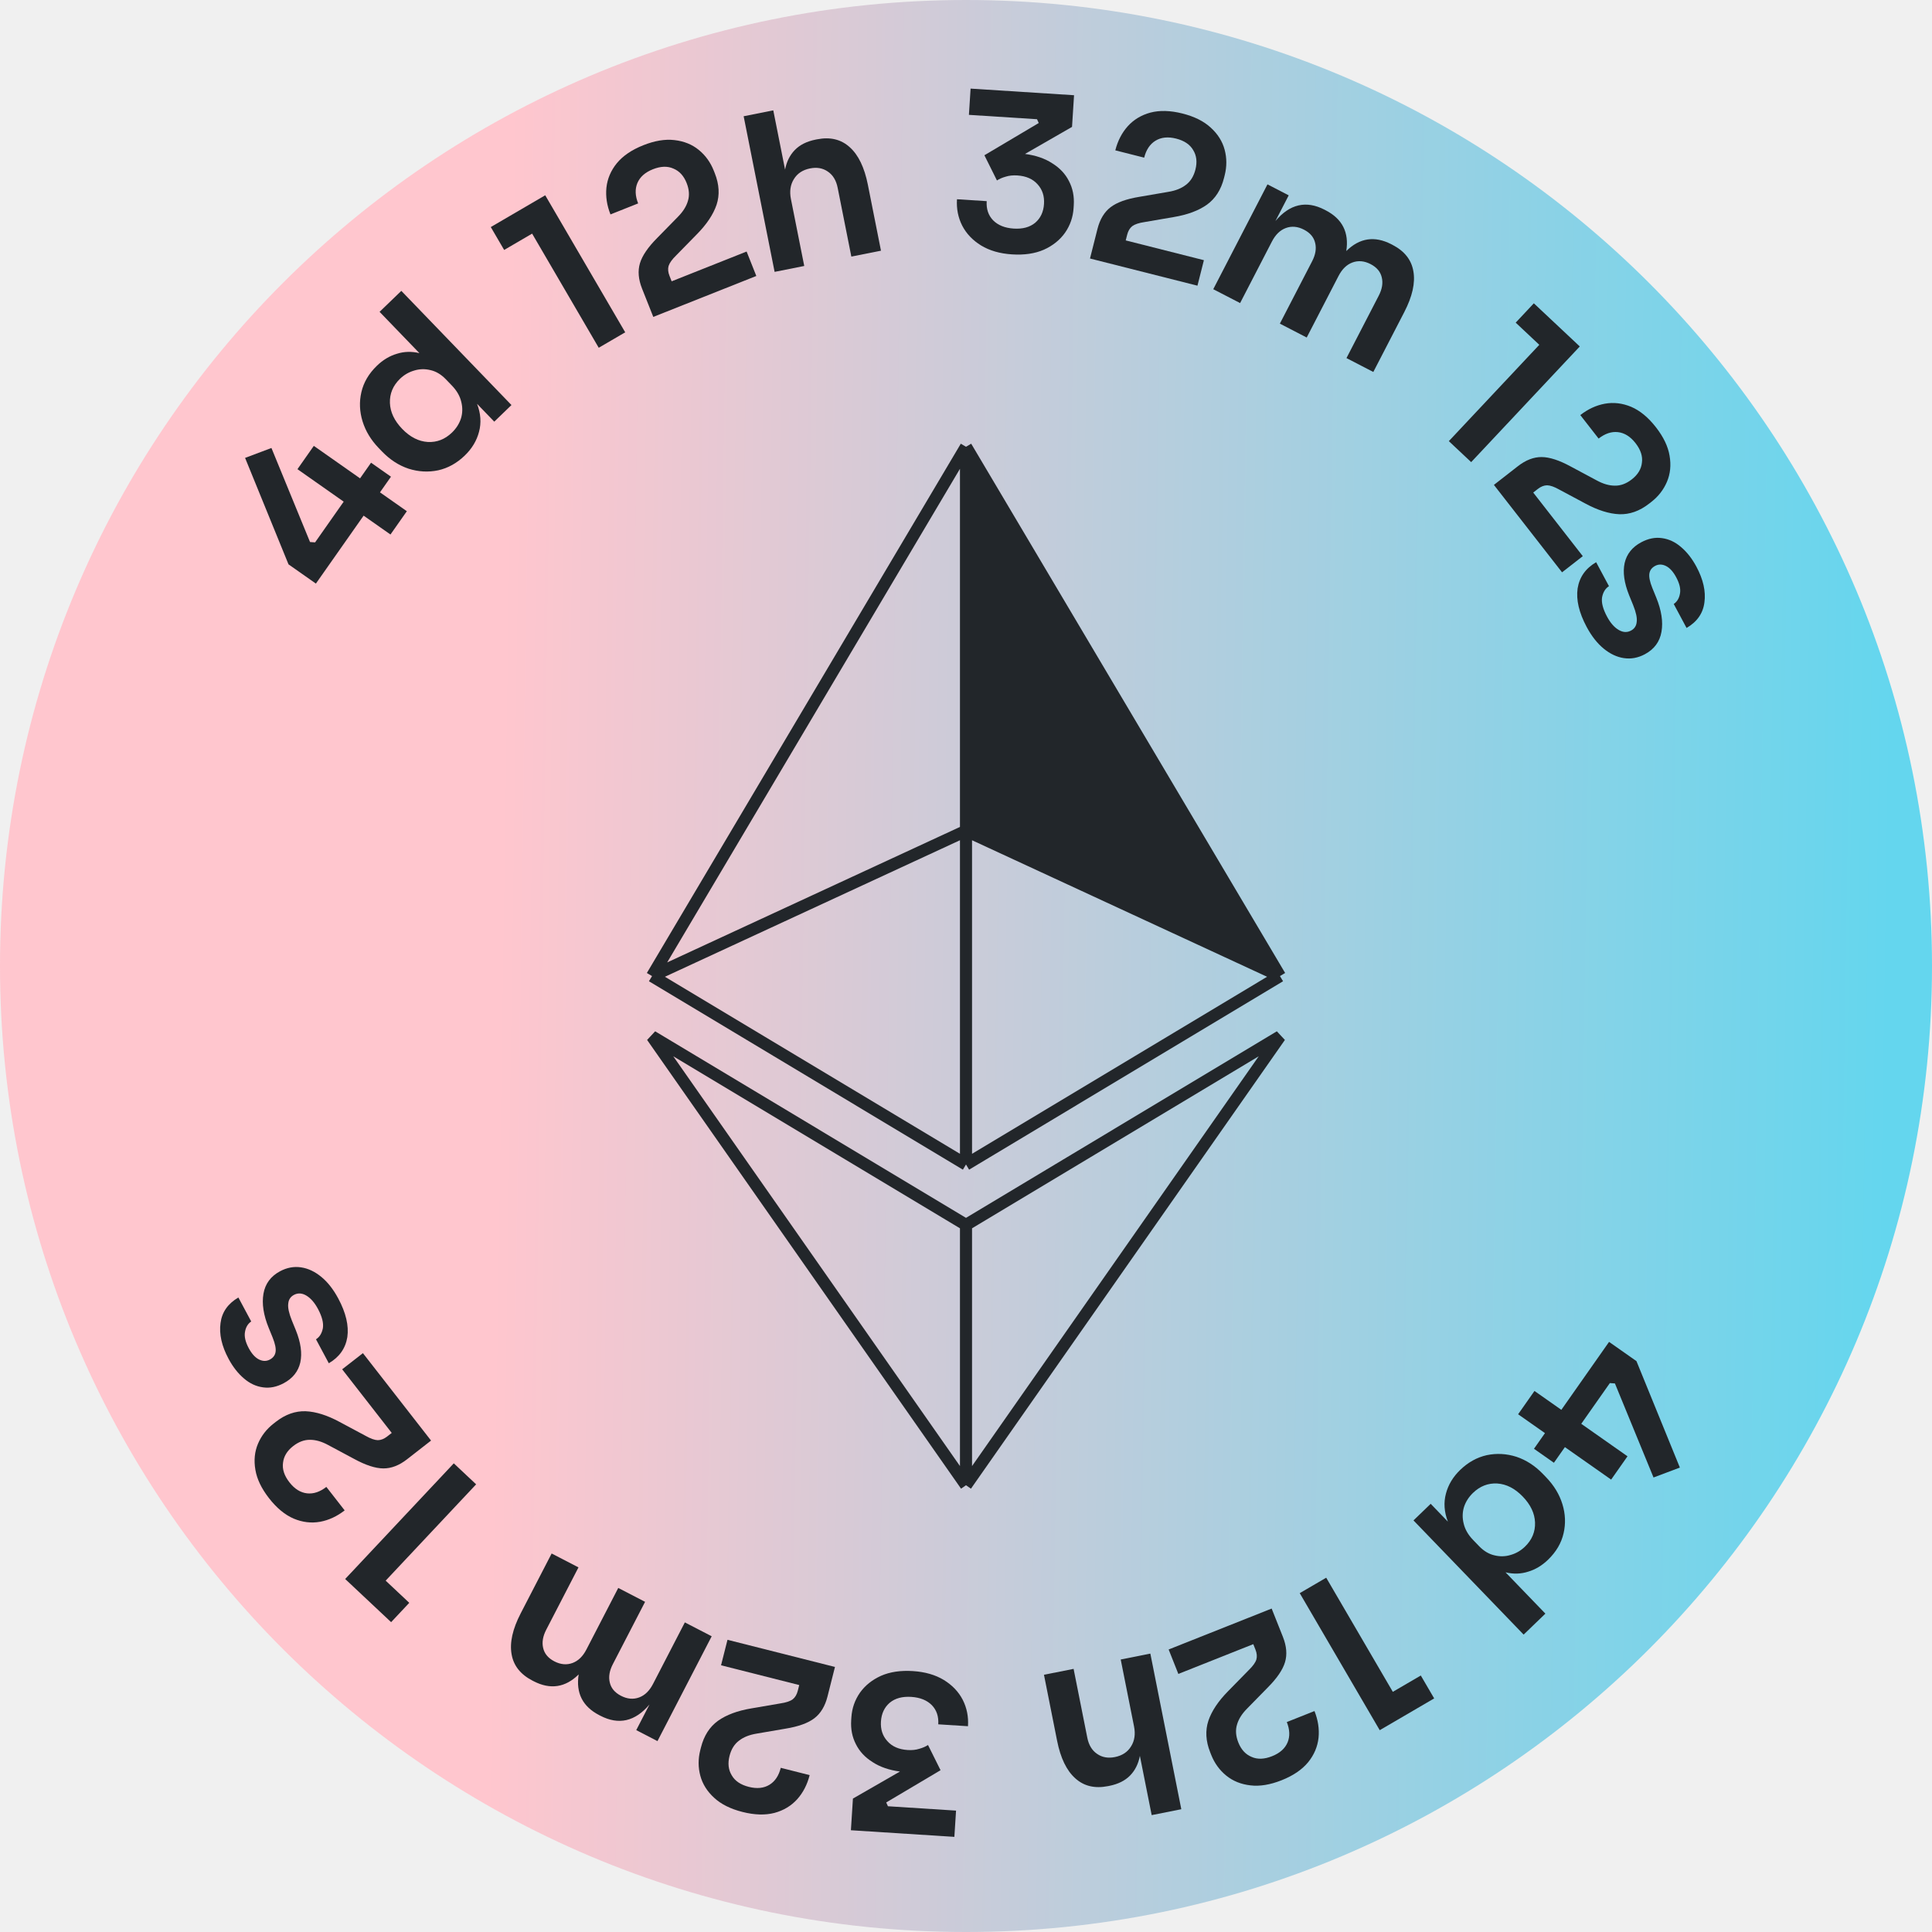
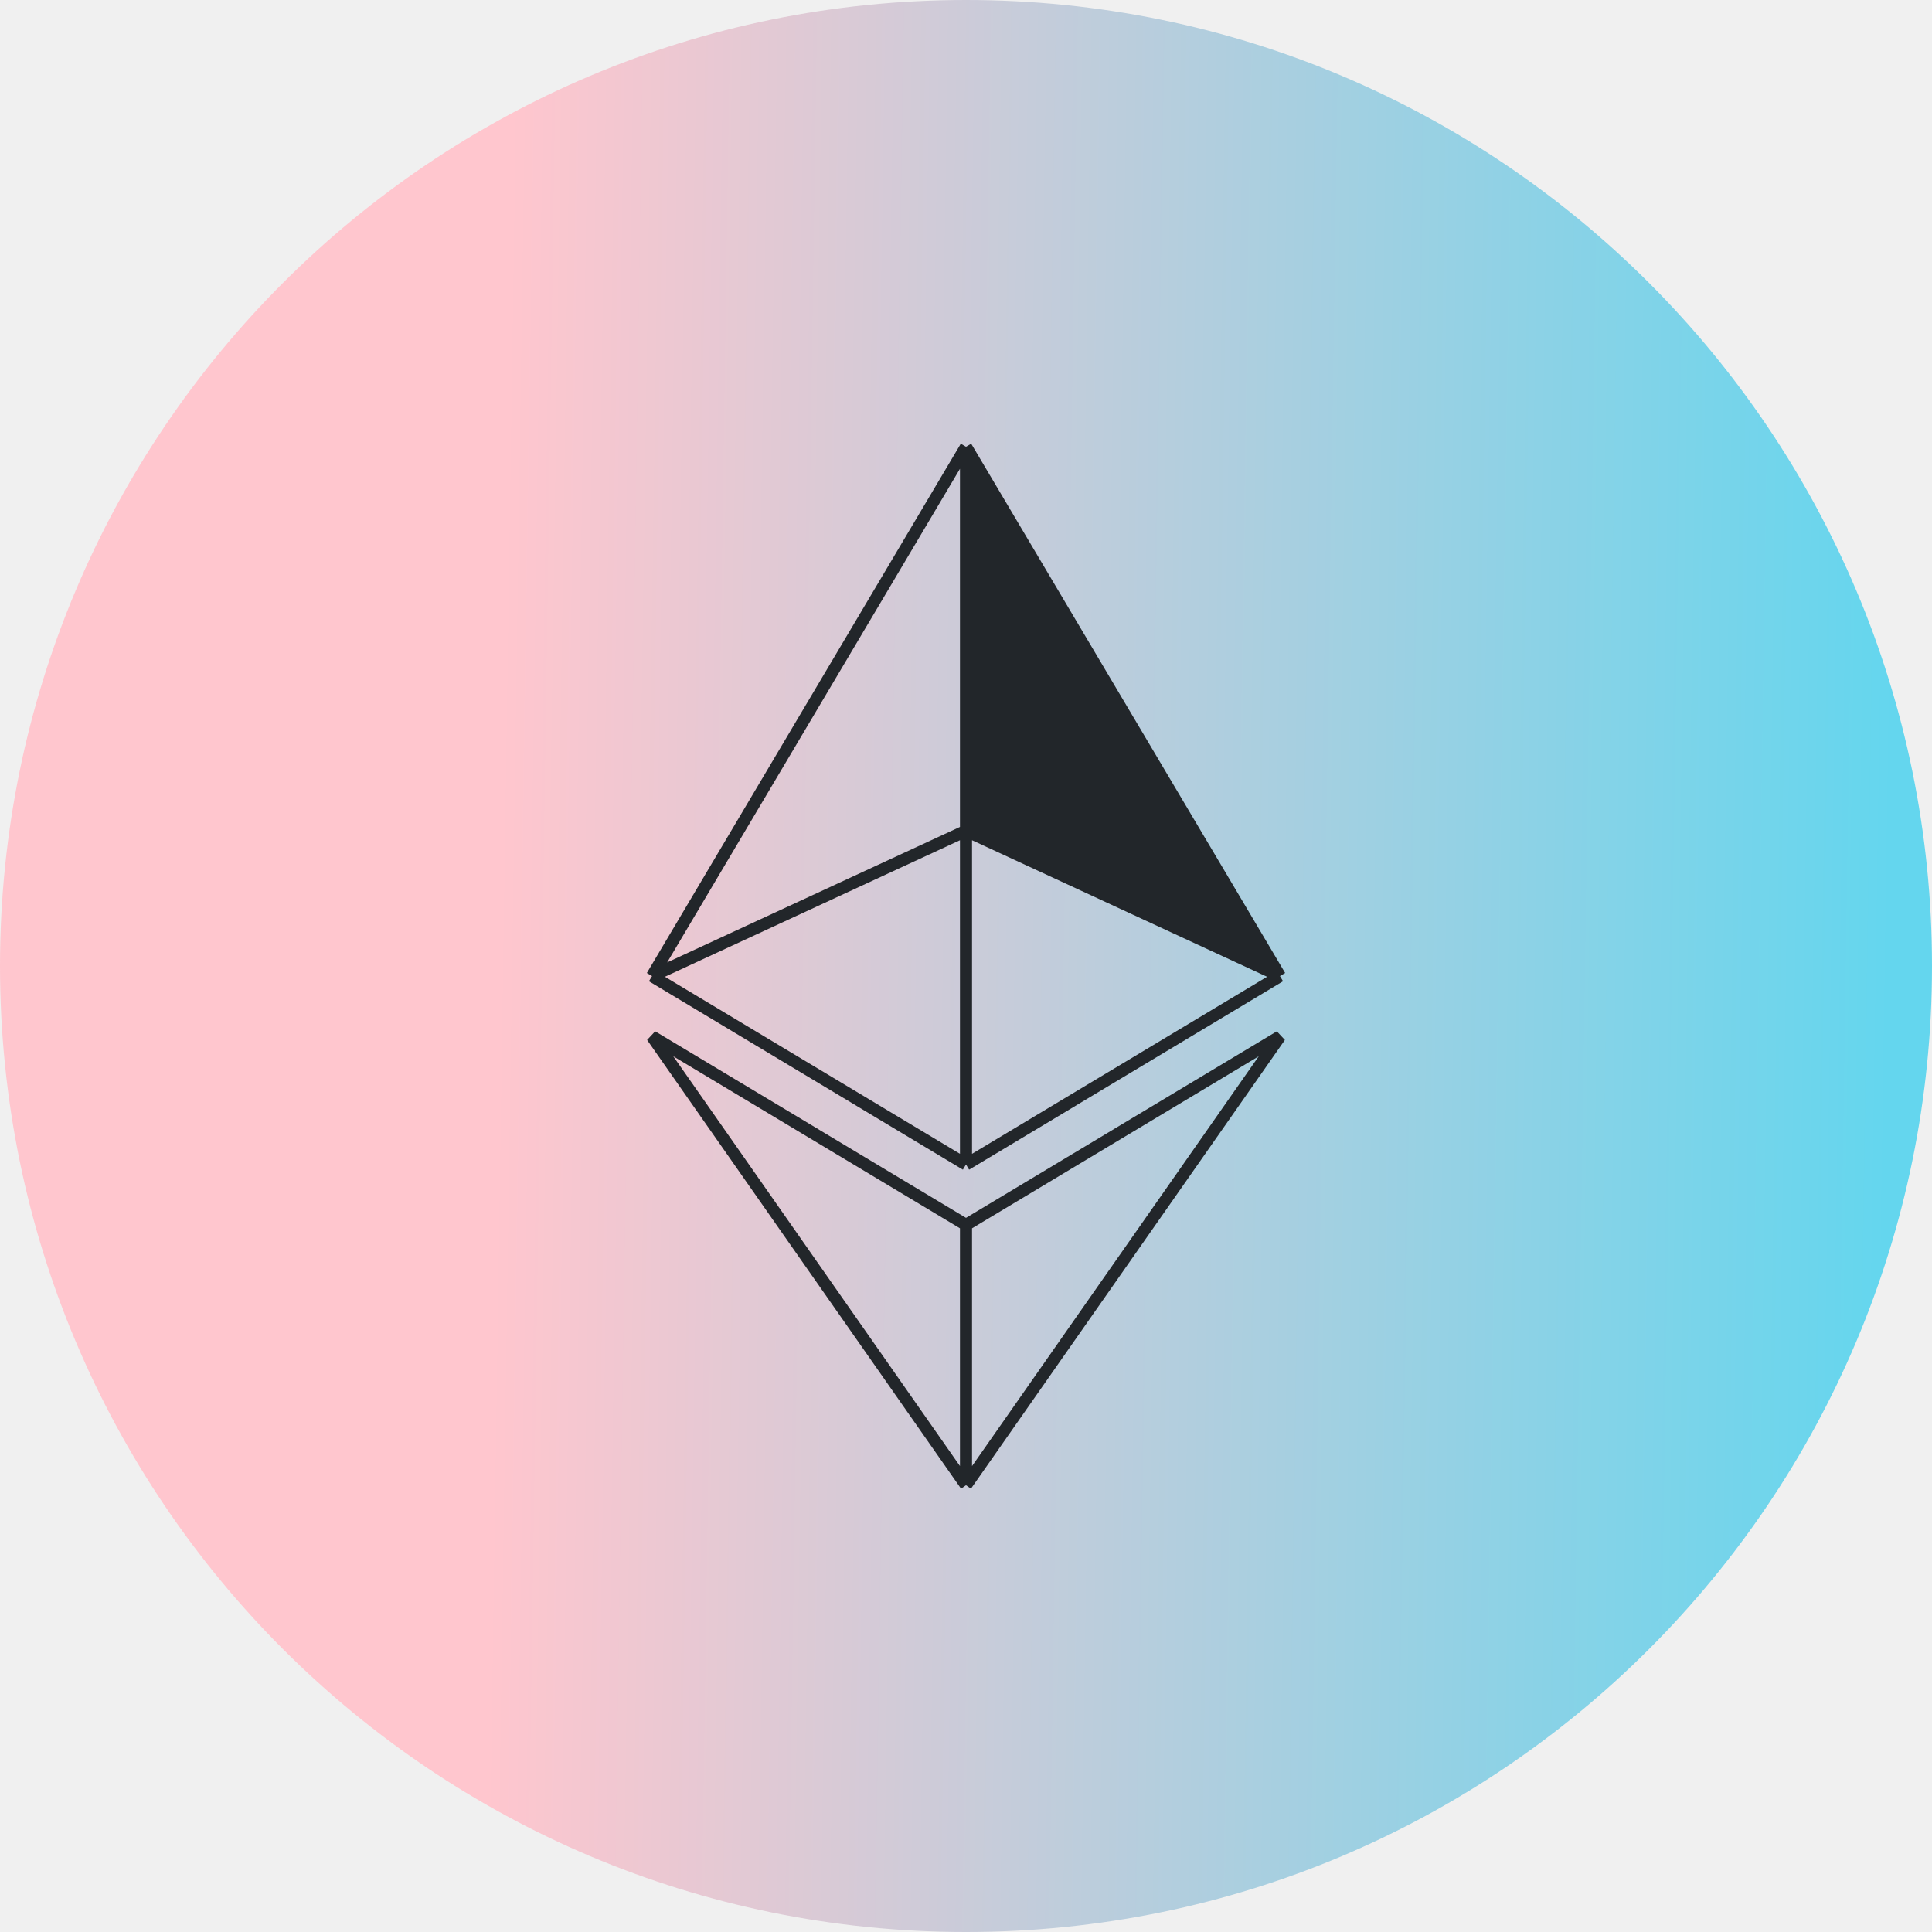
<svg xmlns="http://www.w3.org/2000/svg" width="160" height="160" viewBox="0 0 160 160" fill="none">
  <g clip-path="url(#clip0_258:3201)">
    <path d="M0 80C0 35.817 35.817 0 80 0C124.183 0 160 35.817 160 80C160 124.183 124.183 160 80 160C35.817 160 0 124.183 0 80Z" fill="url(#paint0_linear_258:3201)" />
-     <path d="M133.256 111.129L135.524 112.722L139.12 121.538L136.938 122.359L133.741 114.571L133.322 114.541L130.953 117.914L134.783 120.604L133.428 122.534L129.598 119.844L128.688 121.14L127.038 119.981L127.948 118.685L125.724 117.123L127.079 115.193L129.304 116.756L133.256 111.129Z" fill="#22262A" />
-     <path d="M120.927 121.732C121.584 121.099 122.317 120.692 123.126 120.511C123.944 120.339 124.762 120.384 125.581 120.644C126.391 120.914 127.125 121.389 127.783 122.072L128.045 122.344C128.695 123.017 129.144 123.76 129.393 124.57C129.641 125.381 129.673 126.184 129.489 126.978C129.305 127.789 128.876 128.52 128.202 129.17C127.701 129.653 127.152 129.983 126.555 130.159C125.958 130.351 125.333 130.37 124.683 130.214L127.982 133.634L126.181 135.371L117.059 125.914L118.484 124.539L119.908 126.016C119.6 125.213 119.546 124.44 119.746 123.696C119.938 122.962 120.331 122.307 120.927 121.732ZM121.988 123.635C121.634 123.977 121.385 124.367 121.241 124.805C121.106 125.253 121.098 125.711 121.216 126.18C121.327 126.657 121.586 127.107 121.994 127.53L122.494 128.049C122.886 128.455 123.314 128.708 123.779 128.81C124.235 128.92 124.681 128.907 125.116 128.771C125.56 128.643 125.95 128.416 126.287 128.091C126.874 127.525 127.153 126.855 127.125 126.083C127.096 125.327 126.757 124.612 126.107 123.938C125.457 123.265 124.751 122.904 123.988 122.856C123.233 122.817 122.567 123.077 121.988 123.635Z" fill="#22262A" />
-     <path d="M109.831 130.659L115.348 140.111L117.665 138.759L118.772 140.655L114.263 143.287L107.639 131.938L109.831 130.659Z" fill="#22262A" />
-     <path d="M105.313 133.214L106.244 135.556C106.549 136.326 106.608 137.025 106.419 137.656C106.231 138.286 105.753 138.986 104.987 139.755L103.278 141.499C102.854 141.926 102.577 142.365 102.446 142.817C102.305 143.274 102.341 143.77 102.553 144.305C102.788 144.896 103.153 145.293 103.647 145.497C104.134 145.717 104.702 145.698 105.348 145.441C105.995 145.184 106.424 144.801 106.635 144.291C106.838 143.797 106.816 143.237 106.568 142.613L108.86 141.702C109.157 142.45 109.269 143.186 109.196 143.913C109.116 144.654 108.829 145.33 108.335 145.94C107.83 146.553 107.098 147.051 106.139 147.432C105.191 147.808 104.331 147.95 103.558 147.857C102.774 147.768 102.105 147.498 101.551 147.047C100.997 146.595 100.583 146.024 100.308 145.333L100.222 145.115C99.854 144.189 99.805 143.318 100.074 142.501C100.348 141.695 100.894 140.877 101.714 140.048L103.423 138.304C103.758 137.977 103.966 137.688 104.047 137.436C104.116 137.189 104.091 136.915 103.972 136.614L103.792 136.162L97.586 138.628L96.782 136.604L105.313 133.214Z" fill="#22262A" />
-     <path d="M95.267 136.944L97.831 149.832L95.377 150.32L94.4 145.412C94.275 146.073 94.004 146.617 93.587 147.042C93.17 147.468 92.597 147.753 91.867 147.898L91.761 147.919C90.666 148.137 89.76 147.92 89.043 147.267C88.329 146.626 87.83 145.594 87.546 144.17L86.457 138.697L88.911 138.209L90.046 143.911C90.168 144.523 90.44 144.97 90.863 145.253C91.275 145.538 91.763 145.625 92.328 145.513C92.94 145.391 93.389 145.093 93.674 144.621C93.962 144.16 94.042 143.612 93.916 142.976L92.813 137.433L95.267 136.944Z" fill="#22262A" />
-     <path d="M75.604 138.392C76.61 138.456 77.466 138.703 78.172 139.133C78.866 139.562 79.385 140.107 79.727 140.766C80.069 141.437 80.215 142.168 80.164 142.958L77.703 142.801C77.744 142.154 77.568 141.626 77.173 141.216C76.767 140.805 76.198 140.576 75.468 140.529C74.725 140.482 74.132 140.642 73.687 141.011C73.242 141.391 72.998 141.91 72.956 142.569C72.915 143.216 73.091 143.756 73.484 144.19C73.876 144.636 74.437 144.882 75.168 144.929C75.527 144.952 75.848 144.919 76.13 144.828C76.412 144.75 76.653 144.645 76.854 144.514L77.893 146.601L73.393 149.271L73.535 149.586L79.176 149.947L79.037 152.121L70.468 151.573L70.636 148.95L74.531 146.71C73.637 146.593 72.884 146.334 72.272 145.934C71.647 145.546 71.186 145.053 70.887 144.457C70.577 143.86 70.445 143.196 70.492 142.465L70.507 142.232C70.555 141.477 70.791 140.795 71.215 140.185C71.638 139.587 72.221 139.119 72.964 138.782C73.706 138.457 74.586 138.326 75.604 138.392Z" fill="#22262A" />
-     <path d="M69.148 138.05L68.531 140.494C68.328 141.296 67.965 141.898 67.443 142.298C66.921 142.698 66.124 142.986 65.053 143.161L62.646 143.573C62.052 143.671 61.57 143.865 61.2 144.155C60.818 144.442 60.556 144.865 60.415 145.423C60.259 146.04 60.322 146.575 60.603 147.03C60.87 147.493 61.34 147.811 62.015 147.981C62.69 148.152 63.262 148.092 63.731 147.802C64.186 147.521 64.496 147.055 64.66 146.403L67.051 147.008C66.854 147.787 66.513 148.45 66.029 148.996C65.53 149.55 64.901 149.93 64.144 150.135C63.375 150.336 62.491 150.311 61.49 150.058C60.501 149.808 59.721 149.419 59.149 148.89C58.565 148.359 58.181 147.748 57.997 147.058C57.812 146.368 57.811 145.662 57.993 144.941L58.051 144.714C58.295 143.748 58.765 143.013 59.462 142.509C60.156 142.016 61.078 141.673 62.228 141.481L64.635 141.068C65.098 141 65.436 140.887 65.649 140.73C65.85 140.571 65.99 140.334 66.07 140.02L66.189 139.549L59.714 137.912L60.248 135.801L69.148 138.05Z" fill="#22262A" />
-     <path d="M58.939 135.509L54.449 144.191L52.691 143.281L53.79 141.155C52.601 142.566 51.244 142.878 49.72 142.09L49.624 142.04C48.249 141.329 47.682 140.205 47.923 138.668C46.819 139.758 45.574 139.945 44.188 139.229L44.092 139.179C43.101 138.666 42.526 137.937 42.367 136.99C42.198 136.038 42.449 134.911 43.122 133.611L45.685 128.654L47.907 129.804L45.236 134.968C44.955 135.512 44.871 136.015 44.982 136.478C45.089 136.952 45.398 137.321 45.909 137.586C46.431 137.856 46.935 137.9 47.421 137.719C47.89 137.543 48.271 137.172 48.563 136.607L51.201 131.507L53.423 132.657L50.752 137.821C50.471 138.364 50.387 138.868 50.498 139.331C50.605 139.805 50.914 140.174 51.425 140.438C51.947 140.708 52.451 140.753 52.937 140.572C53.406 140.396 53.787 140.025 54.079 139.46L56.717 134.36L58.939 135.509Z" fill="#22262A" />
-     <path d="M39.431 122.926L31.939 130.903L33.894 132.739L32.391 134.34L28.586 130.766L37.581 121.188L39.431 122.926Z" fill="#22262A" />
-     <path d="M35.698 119.302L33.71 120.852C33.057 121.361 32.402 121.613 31.744 121.608C31.086 121.603 30.281 121.341 29.328 120.821L27.175 119.669C26.646 119.381 26.147 119.238 25.676 119.239C25.198 119.232 24.732 119.405 24.278 119.759C23.776 120.15 23.497 120.611 23.439 121.142C23.365 121.672 23.542 122.211 23.97 122.76C24.398 123.309 24.886 123.613 25.434 123.673C25.966 123.73 26.497 123.552 27.027 123.139L28.543 125.084C27.908 125.578 27.232 125.892 26.515 126.026C25.78 126.157 25.051 126.071 24.328 125.767C23.597 125.454 22.915 124.891 22.28 124.077C21.653 123.272 21.276 122.486 21.149 121.718C21.015 120.94 21.087 120.222 21.365 119.564C21.643 118.906 22.076 118.348 22.663 117.891L22.847 117.747C23.633 117.135 24.456 116.844 25.316 116.873C26.166 116.91 27.104 117.206 28.13 117.761L30.283 118.913C30.69 119.143 31.026 119.262 31.29 119.269C31.547 119.266 31.803 119.166 32.059 118.967L32.442 118.668L28.337 113.4L30.055 112.062L35.698 119.302Z" fill="#22262A" />
-     <path d="M28.015 107.538C28.649 108.722 28.899 109.786 28.765 110.73C28.614 111.668 28.102 112.391 27.231 112.899L26.169 110.915C26.464 110.73 26.654 110.424 26.739 109.997C26.807 109.566 26.672 109.033 26.332 108.398C26.054 107.88 25.735 107.513 25.375 107.297C25.015 107.082 24.671 107.062 24.343 107.237C24.057 107.39 23.9 107.631 23.872 107.959C23.827 108.283 23.926 108.747 24.168 109.352L24.497 110.156C24.912 111.186 25.036 112.079 24.869 112.836C24.697 113.581 24.24 114.152 23.5 114.549C22.918 114.86 22.347 114.976 21.786 114.895C21.215 114.819 20.69 114.576 20.212 114.166C19.717 113.75 19.288 113.203 18.926 112.526C18.359 111.468 18.139 110.484 18.263 109.573C18.378 108.668 18.871 107.962 19.742 107.454L20.804 109.438C20.525 109.628 20.353 109.918 20.289 110.306C20.219 110.684 20.323 111.132 20.6 111.65C20.85 112.116 21.132 112.427 21.448 112.585C21.764 112.742 22.064 112.745 22.35 112.592C22.625 112.445 22.783 112.231 22.823 111.951C22.864 111.67 22.783 111.278 22.581 110.774L22.253 109.969C21.82 108.908 21.676 107.964 21.819 107.139C21.963 106.313 22.421 105.694 23.193 105.28C23.764 104.975 24.346 104.867 24.939 104.958C25.516 105.044 26.071 105.305 26.604 105.741C27.137 106.177 27.607 106.776 28.015 107.538Z" fill="#22262A" />
-     <path d="M26.161 48.33L23.893 46.737L20.297 37.921L22.479 37.1L25.675 44.888L26.094 44.918L28.463 41.545L24.634 38.855L25.989 36.925L29.819 39.615L30.729 38.319L32.379 39.478L31.468 40.774L33.693 42.336L32.337 44.266L30.113 42.704L26.161 48.33Z" fill="#22262A" />
-     <path d="M38.489 37.727C37.833 38.36 37.1 38.767 36.291 38.948C35.473 39.12 34.654 39.075 33.836 38.815C33.026 38.545 32.292 38.07 31.634 37.387L31.372 37.115C30.722 36.442 30.273 35.699 30.024 34.889C29.776 34.078 29.743 33.275 29.927 32.481C30.112 31.67 30.541 30.939 31.214 30.289C31.715 29.806 32.264 29.476 32.862 29.3C33.459 29.108 34.083 29.089 34.734 29.245L31.435 25.825L33.236 24.088L42.358 33.545L40.933 34.92L39.508 33.443C39.816 34.246 39.87 35.019 39.67 35.763C39.479 36.497 39.085 37.152 38.489 37.727ZM37.429 35.824C37.783 35.482 38.032 35.092 38.175 34.654C38.311 34.206 38.319 33.748 38.2 33.279C38.09 32.802 37.831 32.352 37.422 31.928L36.923 31.41C36.531 31.004 36.103 30.751 35.638 30.649C35.182 30.539 34.736 30.552 34.3 30.688C33.857 30.816 33.467 31.043 33.13 31.367C32.543 31.934 32.263 32.604 32.292 33.377C32.321 34.132 32.66 34.847 33.31 35.521C33.959 36.194 34.666 36.555 35.429 36.603C36.184 36.642 36.85 36.382 37.429 35.824Z" fill="#22262A" />
-     <path d="M49.585 28.8L44.068 19.348L41.752 20.7L40.645 18.804L45.153 16.172L51.777 27.521L49.585 28.8Z" fill="#22262A" />
-     <path d="M54.103 26.245L53.173 23.903C52.867 23.133 52.809 22.434 52.997 21.803C53.186 21.173 53.663 20.474 54.429 19.704L56.138 17.96C56.562 17.533 56.84 17.094 56.97 16.642C57.112 16.185 57.076 15.689 56.863 15.154C56.629 14.563 56.264 14.165 55.77 13.962C55.282 13.742 54.715 13.761 54.068 14.018C53.422 14.275 52.993 14.658 52.782 15.168C52.578 15.662 52.6 16.221 52.848 16.846L50.557 17.757C50.26 17.009 50.148 16.273 50.221 15.546C50.3 14.805 50.587 14.129 51.081 13.52C51.586 12.906 52.318 12.408 53.277 12.027C54.225 11.65 55.086 11.509 55.859 11.602C56.643 11.691 57.312 11.961 57.866 12.412C58.42 12.864 58.834 13.435 59.109 14.127L59.195 14.344C59.563 15.27 59.612 16.141 59.343 16.958C59.069 17.764 58.522 18.582 57.702 19.411L55.994 21.155C55.659 21.482 55.451 21.771 55.37 22.023C55.3 22.27 55.325 22.544 55.445 22.845L55.624 23.297L61.831 20.831L62.635 22.855L54.103 26.245Z" fill="#22262A" />
-     <path d="M64.15 22.515L61.586 9.627L64.04 9.139L65.016 14.047C65.142 13.386 65.413 12.842 65.83 12.417C66.247 11.991 66.82 11.706 67.55 11.561L67.656 11.54C68.75 11.322 69.656 11.539 70.373 12.192C71.088 12.833 71.587 13.865 71.871 15.289L72.959 20.762L70.505 21.25L69.371 15.548C69.249 14.936 68.977 14.489 68.553 14.206C68.142 13.921 67.653 13.834 67.089 13.947C66.477 14.068 66.028 14.366 65.743 14.838C65.455 15.299 65.375 15.848 65.501 16.483L66.604 22.026L64.15 22.515Z" fill="#22262A" />
-     <path d="M83.812 21.067C82.806 21.003 81.95 20.756 81.244 20.326C80.55 19.897 80.032 19.352 79.689 18.693C79.348 18.022 79.202 17.291 79.253 16.501L81.714 16.658C81.672 17.305 81.849 17.833 82.243 18.243C82.65 18.654 83.219 18.883 83.949 18.93C84.692 18.977 85.285 18.817 85.73 18.448C86.175 18.068 86.418 17.549 86.46 16.89C86.502 16.243 86.326 15.703 85.933 15.269C85.541 14.823 84.979 14.577 84.249 14.53C83.889 14.507 83.569 14.54 83.286 14.631C83.005 14.709 82.763 14.814 82.563 14.945L81.524 12.858L86.024 10.188L85.881 9.873L80.241 9.512L80.38 7.338L88.948 7.886L88.781 10.509L84.886 12.749C85.78 12.866 86.533 13.125 87.145 13.525C87.769 13.913 88.231 14.406 88.529 15.002C88.84 15.599 88.972 16.263 88.925 16.994L88.91 17.227C88.862 17.982 88.626 18.664 88.202 19.274C87.779 19.872 87.196 20.34 86.453 20.677C85.71 21.002 84.83 21.133 83.812 21.067Z" fill="#22262A" />
-     <path d="M90.269 21.409L90.886 18.966C91.089 18.163 91.451 17.561 91.973 17.161C92.495 16.761 93.292 16.473 94.364 16.299L96.77 15.886C97.364 15.788 97.846 15.595 98.217 15.305C98.599 15.017 98.86 14.595 99.002 14.036C99.157 13.419 99.095 12.884 98.814 12.429C98.547 11.966 98.076 11.649 97.402 11.478C96.727 11.307 96.155 11.367 95.686 11.657C95.231 11.938 94.921 12.404 94.756 13.056L92.365 12.451C92.563 11.672 92.903 11.009 93.388 10.463C93.887 9.909 94.515 9.529 95.272 9.325C96.041 9.123 96.926 9.148 97.927 9.401C98.915 9.651 99.696 10.04 100.268 10.569C100.852 11.1 101.236 11.711 101.42 12.401C101.604 13.091 101.606 13.797 101.423 14.518L101.366 14.745C101.122 15.711 100.651 16.446 99.954 16.951C99.26 17.444 98.338 17.786 97.188 17.978L94.782 18.391C94.319 18.459 93.981 18.572 93.768 18.729C93.567 18.888 93.426 19.125 93.347 19.439L93.228 19.91L99.702 21.547L99.168 23.659L90.269 21.409Z" fill="#22262A" />
-     <path d="M100.477 23.95L104.967 15.268L106.726 16.178L105.626 18.304C106.816 16.893 108.172 16.581 109.697 17.369L109.792 17.419C111.167 18.13 111.734 19.254 111.493 20.791C112.598 19.701 113.843 19.514 115.228 20.23L115.324 20.28C116.316 20.793 116.891 21.522 117.05 22.469C117.219 23.421 116.968 24.548 116.295 25.848L113.732 30.805L111.509 29.655L114.18 24.491C114.461 23.947 114.546 23.444 114.434 22.981C114.328 22.507 114.019 22.138 113.507 21.873C112.985 21.603 112.481 21.559 111.996 21.74C111.526 21.916 111.146 22.287 110.853 22.852L108.216 27.952L105.993 26.802L108.664 21.638C108.945 21.095 109.03 20.591 108.918 20.128C108.812 19.654 108.503 19.285 107.991 19.021C107.469 18.75 106.965 18.706 106.48 18.887C106.01 19.063 105.63 19.434 105.337 19.999L102.7 25.099L100.477 23.95Z" fill="#22262A" />
-     <path d="M119.986 36.533L127.478 28.556L125.523 26.72L127.026 25.119L130.831 28.692L121.836 38.271L119.986 36.533Z" fill="#22262A" />
-     <path d="M123.719 40.157L125.706 38.608C126.359 38.099 127.015 37.846 127.673 37.851C128.331 37.856 129.136 38.118 130.089 38.638L132.242 39.79C132.77 40.078 133.27 40.221 133.74 40.22C134.218 40.228 134.684 40.054 135.139 39.7C135.64 39.309 135.92 38.848 135.977 38.317C136.051 37.787 135.875 37.248 135.447 36.699C135.019 36.15 134.531 35.846 133.982 35.786C133.451 35.729 132.92 35.907 132.39 36.32L130.874 34.375C131.508 33.881 132.184 33.567 132.902 33.434C133.636 33.302 134.365 33.389 135.089 33.692C135.819 34.005 136.502 34.568 137.136 35.382C137.763 36.187 138.14 36.973 138.267 37.741C138.402 38.519 138.33 39.237 138.052 39.895C137.773 40.553 137.341 41.111 136.754 41.568L136.569 41.712C135.784 42.324 134.961 42.615 134.101 42.586C133.251 42.549 132.313 42.253 131.287 41.698L129.134 40.546C128.727 40.316 128.391 40.197 128.126 40.19C127.87 40.193 127.613 40.293 127.358 40.492L126.975 40.791L131.08 46.059L129.362 47.397L123.719 40.157Z" fill="#22262A" />
-     <path d="M131.401 51.922C130.767 50.737 130.517 49.673 130.652 48.729C130.803 47.791 131.314 47.068 132.186 46.56L133.248 48.544C132.953 48.73 132.762 49.035 132.678 49.462C132.609 49.893 132.745 50.426 133.085 51.061C133.362 51.58 133.681 51.947 134.042 52.162C134.402 52.377 134.746 52.397 135.074 52.222C135.36 52.069 135.517 51.828 135.545 51.5C135.59 51.176 135.491 50.712 135.248 50.107L134.92 49.303C134.505 48.273 134.38 47.38 134.547 46.623C134.72 45.878 135.176 45.307 135.917 44.91C136.499 44.599 137.07 44.483 137.63 44.564C138.202 44.64 138.727 44.883 139.205 45.294C139.7 45.709 140.128 46.256 140.491 46.933C141.057 47.991 141.278 48.975 141.153 49.886C141.039 50.791 140.546 51.497 139.674 52.005L138.612 50.021C138.891 49.831 139.063 49.541 139.128 49.153C139.198 48.775 139.094 48.327 138.816 47.809C138.567 47.343 138.285 47.032 137.969 46.874C137.653 46.717 137.352 46.714 137.067 46.867C136.792 47.014 136.634 47.228 136.593 47.509C136.553 47.789 136.634 48.181 136.836 48.686L137.164 49.49C137.596 50.551 137.741 51.495 137.597 52.32C137.454 53.146 136.996 53.765 136.224 54.179C135.653 54.484 135.07 54.592 134.477 54.501C133.9 54.415 133.346 54.154 132.813 53.718C132.28 53.282 131.809 52.683 131.401 51.922Z" fill="#22262A" />
  </g>
  <path fill-rule="evenodd" clip-rule="evenodd" d="M106 80.834L80 37V68.803L106 80.834Z" fill="#22262A" />
  <path d="M80 37L54 80.834M80 37L106 80.834M80 37V68.803M54 80.834L80 96.438M54 80.834L80 68.803M80 96.438L106 80.834M80 96.438V68.803M106 80.834L80 68.803M80 101.44L106 85.837L80 123M80 101.44L54 85.837L80 123M80 101.44V123" stroke="#22262A" />
  <defs>
    <linearGradient id="paint0_linear_258:3201" x1="-5.55351e-07" y1="36.842" x2="157.061" y2="39.198" gradientUnits="userSpaceOnUse">
      <stop offset="0.267" stop-color="#FFC6CE" />
      <stop offset="1" stop-color="#64D6EE" />
    </linearGradient>
    <clipPath id="clip0_258:3201">
      <path d="M0 80C0 35.817 35.817 0 80 0C124.183 0 160 35.817 160 80C160 124.183 124.183 160 80 160C35.817 160 0 124.183 0 80Z" fill="white" />
    </clipPath>
  </defs>
</svg>
